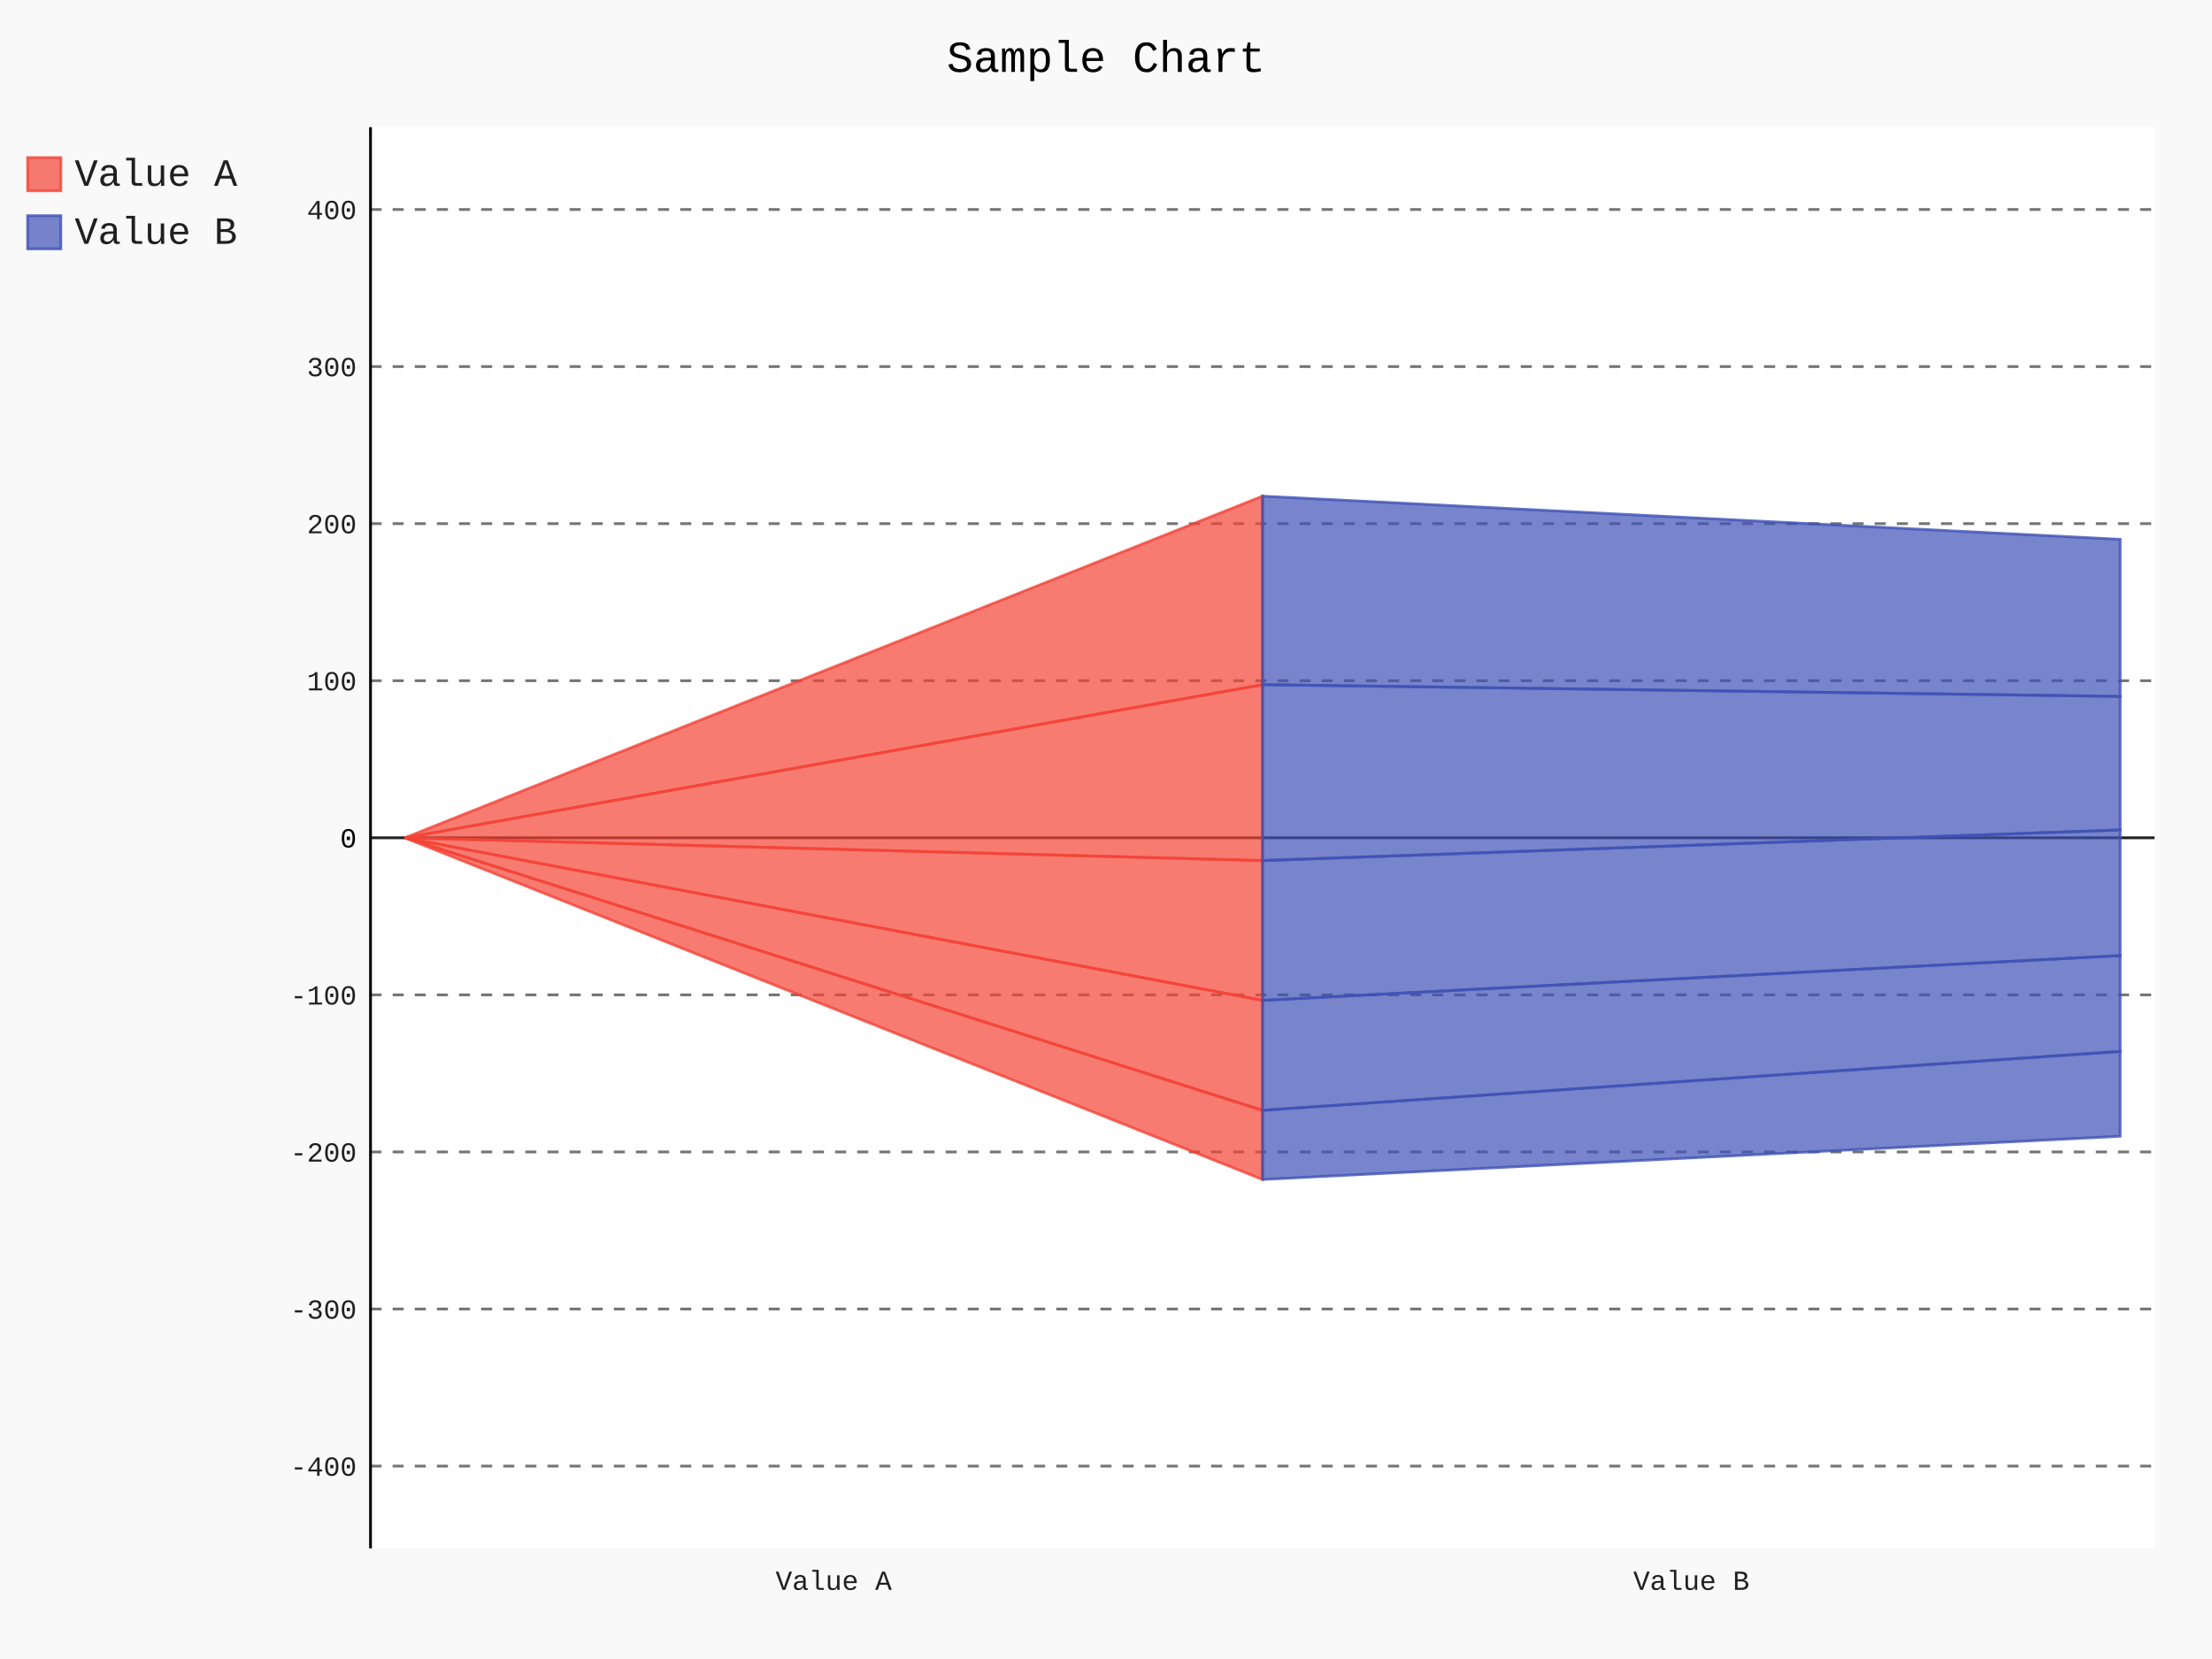
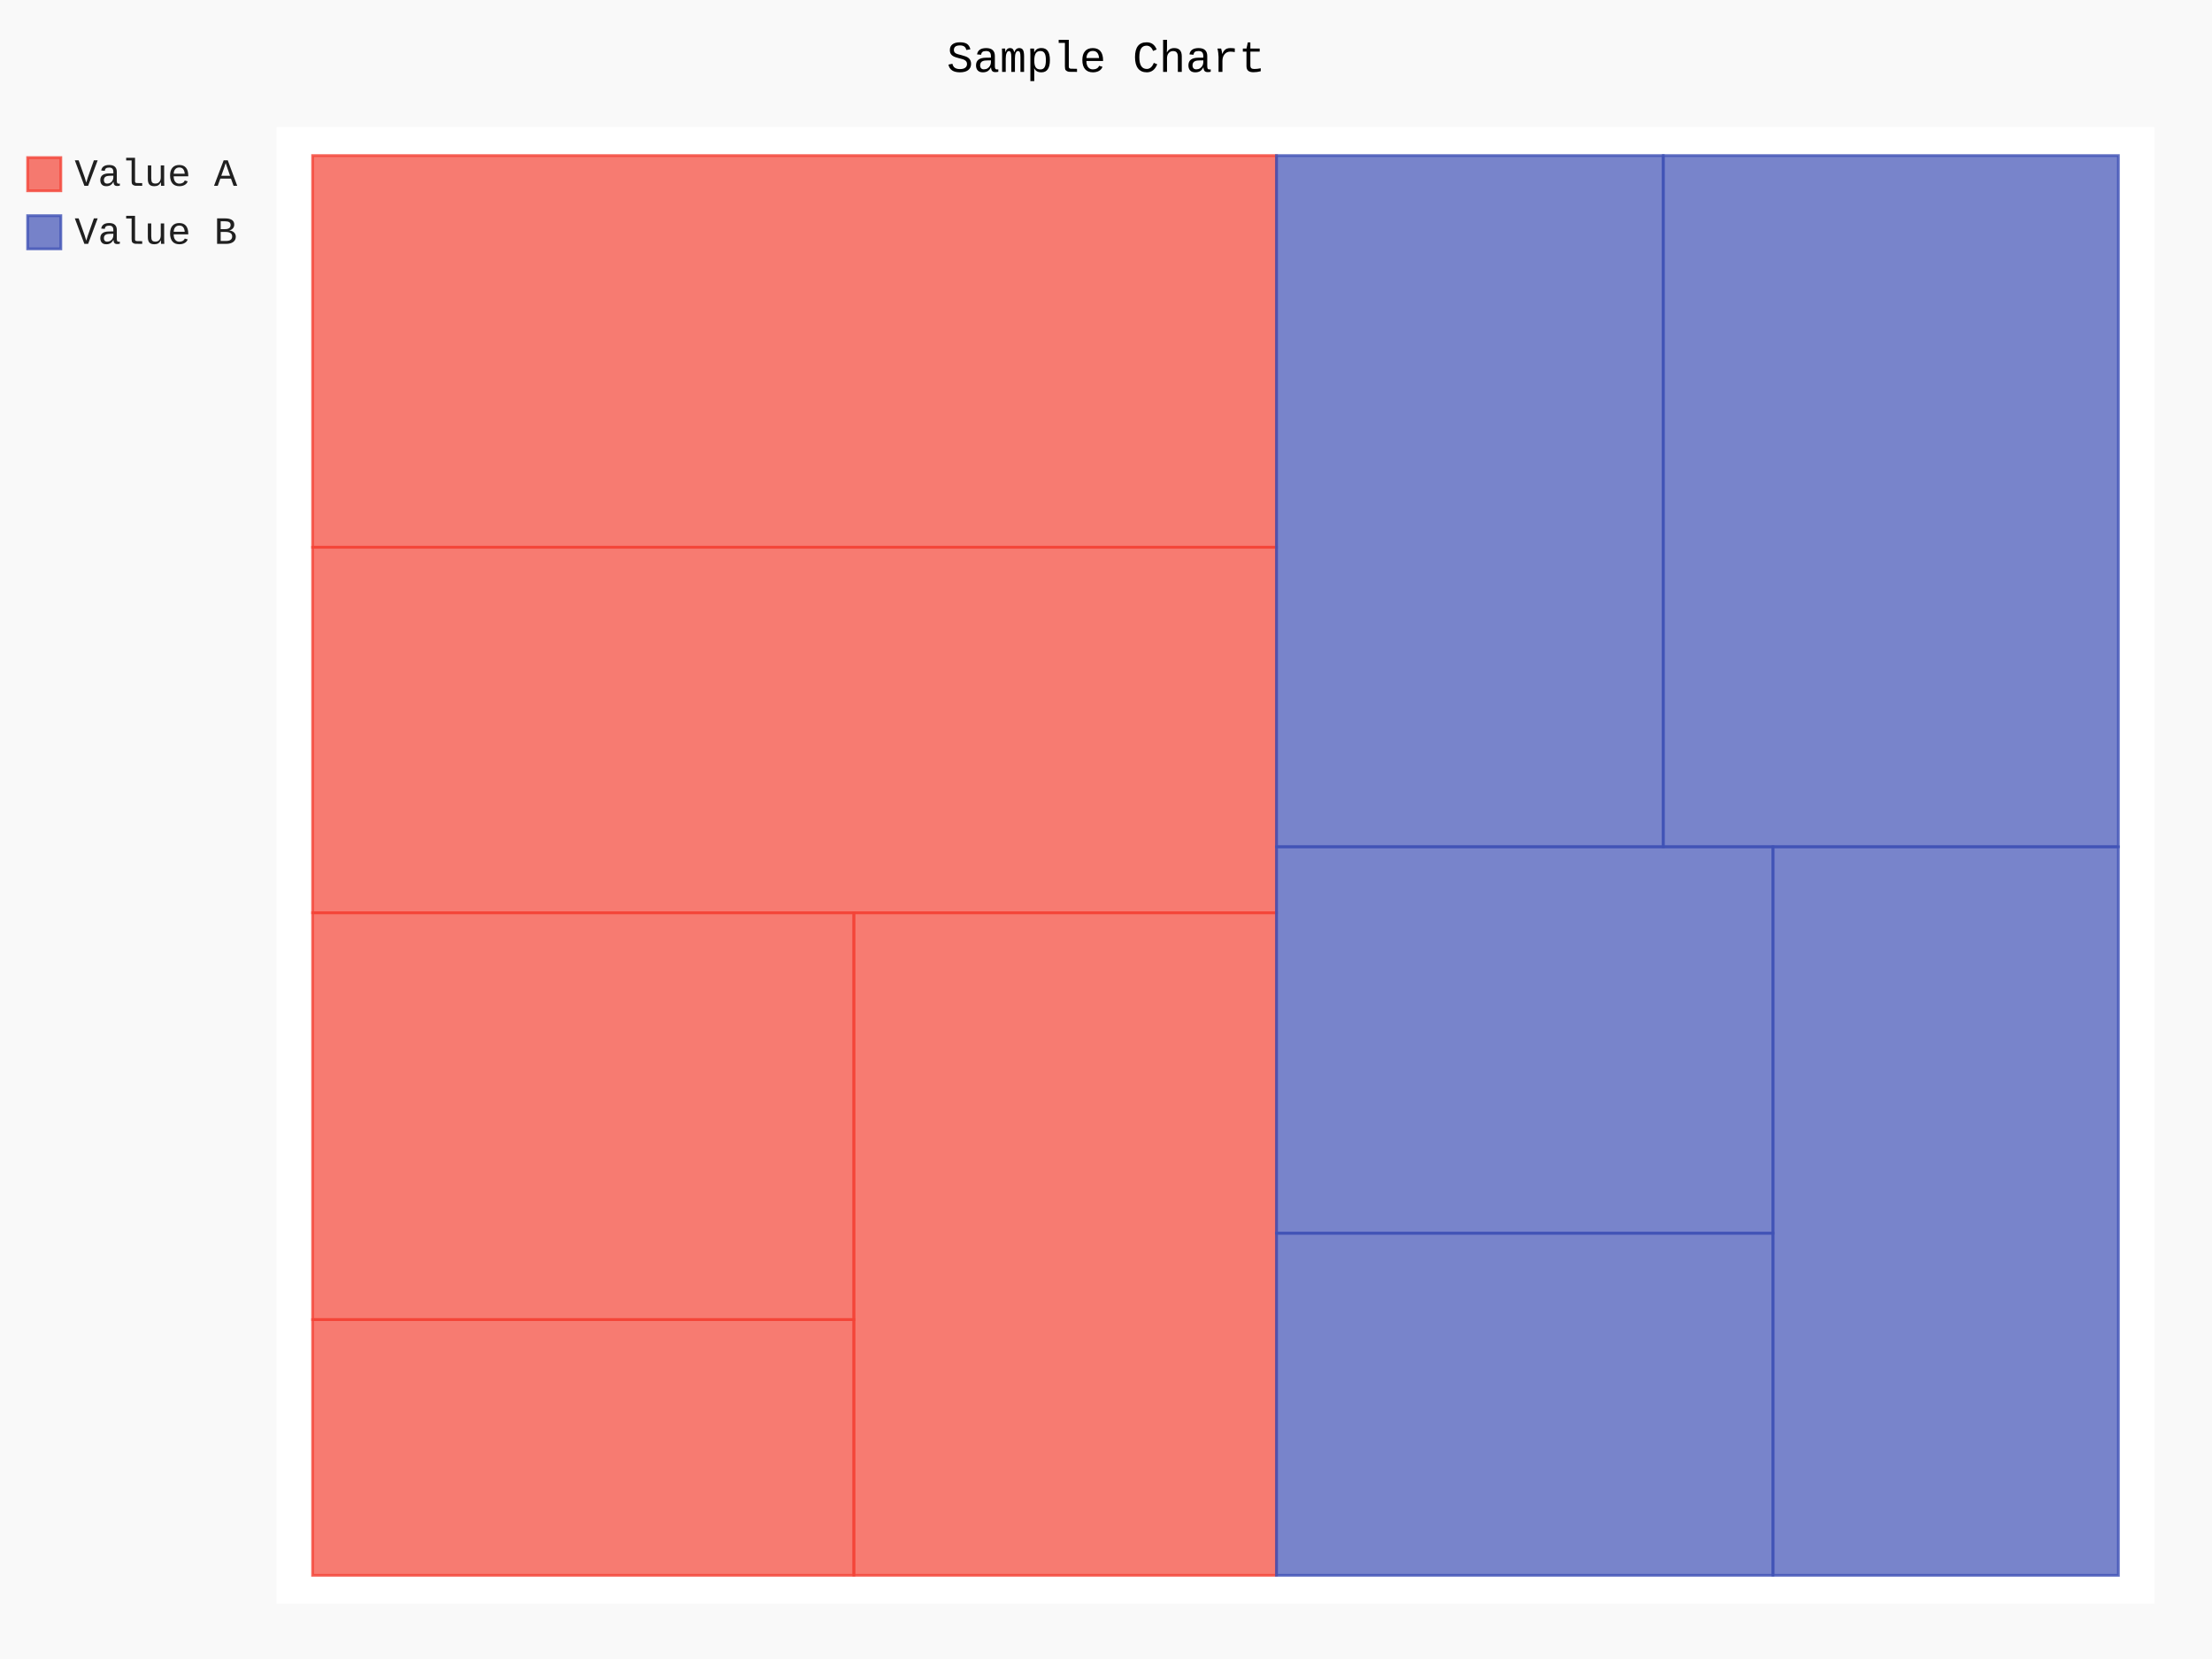
- <svg xmlns="http://www.w3.org/2000/svg" class="pygal-chart" id="chart-75cdf1cd-8fc0-4606-83b3-5fea4e750a59" viewBox="0 0 800 600">
+ <svg xmlns="http://www.w3.org/2000/svg" class="pygal-chart" id="chart-3f913c34-f800-4045-ad32-0254c59c8f23" viewBox="0 0 800 600">
  <defs>
-     <style type="text/css">#chart-75cdf1cd-8fc0-4606-83b3-5fea4e750a59{-webkit-user-select:none;-webkit-font-smoothing:antialiased;font-family:Consolas,"Liberation Mono",Menlo,Courier,monospace}#chart-75cdf1cd-8fc0-4606-83b3-5fea4e750a59 .title{font-family:Consolas,"Liberation Mono",Menlo,Courier,monospace;font-size:16px}#chart-75cdf1cd-8fc0-4606-83b3-5fea4e750a59 .legends .legend text{font-family:Consolas,"Liberation Mono",Menlo,Courier,monospace;font-size:14px}#chart-75cdf1cd-8fc0-4606-83b3-5fea4e750a59 .axis text{font-family:Consolas,"Liberation Mono",Menlo,Courier,monospace;font-size:10px}#chart-75cdf1cd-8fc0-4606-83b3-5fea4e750a59 .axis text.major{font-family:Consolas,"Liberation Mono",Menlo,Courier,monospace;font-size:10px}#chart-75cdf1cd-8fc0-4606-83b3-5fea4e750a59 .text-overlay text.value{font-family:Consolas,"Liberation Mono",Menlo,Courier,monospace;font-size:16px}#chart-75cdf1cd-8fc0-4606-83b3-5fea4e750a59 .text-overlay text.label{font-family:Consolas,"Liberation Mono",Menlo,Courier,monospace;font-size:10px}#chart-75cdf1cd-8fc0-4606-83b3-5fea4e750a59 .tooltip{font-family:Consolas,"Liberation Mono",Menlo,Courier,monospace;font-size:14px}#chart-75cdf1cd-8fc0-4606-83b3-5fea4e750a59 text.no_data{font-family:Consolas,"Liberation Mono",Menlo,Courier,monospace;font-size:64px}
- #chart-75cdf1cd-8fc0-4606-83b3-5fea4e750a59{background-color:rgba(249,249,249,1)}#chart-75cdf1cd-8fc0-4606-83b3-5fea4e750a59 path,#chart-75cdf1cd-8fc0-4606-83b3-5fea4e750a59 line,#chart-75cdf1cd-8fc0-4606-83b3-5fea4e750a59 rect,#chart-75cdf1cd-8fc0-4606-83b3-5fea4e750a59 circle{-webkit-transition:150ms;-moz-transition:150ms;transition:150ms}#chart-75cdf1cd-8fc0-4606-83b3-5fea4e750a59 .graph &gt; .background{fill:rgba(249,249,249,1)}#chart-75cdf1cd-8fc0-4606-83b3-5fea4e750a59 .plot &gt; .background{fill:rgba(255,255,255,1)}#chart-75cdf1cd-8fc0-4606-83b3-5fea4e750a59 .graph{fill:rgba(0,0,0,.87)}#chart-75cdf1cd-8fc0-4606-83b3-5fea4e750a59 text.no_data{fill:rgba(0,0,0,1)}#chart-75cdf1cd-8fc0-4606-83b3-5fea4e750a59 .title{fill:rgba(0,0,0,1)}#chart-75cdf1cd-8fc0-4606-83b3-5fea4e750a59 .legends .legend text{fill:rgba(0,0,0,.87)}#chart-75cdf1cd-8fc0-4606-83b3-5fea4e750a59 .legends .legend:hover text{fill:rgba(0,0,0,1)}#chart-75cdf1cd-8fc0-4606-83b3-5fea4e750a59 .axis .line{stroke:rgba(0,0,0,1)}#chart-75cdf1cd-8fc0-4606-83b3-5fea4e750a59 .axis .guide.line{stroke:rgba(0,0,0,.54)}#chart-75cdf1cd-8fc0-4606-83b3-5fea4e750a59 .axis .major.line{stroke:rgba(0,0,0,.87)}#chart-75cdf1cd-8fc0-4606-83b3-5fea4e750a59 .axis text.major{fill:rgba(0,0,0,1)}#chart-75cdf1cd-8fc0-4606-83b3-5fea4e750a59 .axis.y .guides:hover .guide.line,#chart-75cdf1cd-8fc0-4606-83b3-5fea4e750a59 .line-graph .axis.x .guides:hover .guide.line,#chart-75cdf1cd-8fc0-4606-83b3-5fea4e750a59 .stackedline-graph .axis.x .guides:hover .guide.line,#chart-75cdf1cd-8fc0-4606-83b3-5fea4e750a59 .xy-graph .axis.x .guides:hover .guide.line{stroke:rgba(0,0,0,1)}#chart-75cdf1cd-8fc0-4606-83b3-5fea4e750a59 .axis .guides:hover text{fill:rgba(0,0,0,1)}#chart-75cdf1cd-8fc0-4606-83b3-5fea4e750a59 .reactive{fill-opacity:.7;stroke-opacity:.8}#chart-75cdf1cd-8fc0-4606-83b3-5fea4e750a59 .ci{stroke:rgba(0,0,0,.87)}#chart-75cdf1cd-8fc0-4606-83b3-5fea4e750a59 .reactive.active,#chart-75cdf1cd-8fc0-4606-83b3-5fea4e750a59 .active .reactive{fill-opacity:.8;stroke-opacity:.9;stroke-width:4}#chart-75cdf1cd-8fc0-4606-83b3-5fea4e750a59 .ci .reactive.active{stroke-width:1.5}#chart-75cdf1cd-8fc0-4606-83b3-5fea4e750a59 .series text{fill:rgba(0,0,0,1)}#chart-75cdf1cd-8fc0-4606-83b3-5fea4e750a59 .tooltip rect{fill:rgba(255,255,255,1);stroke:rgba(0,0,0,1);-webkit-transition:opacity 150ms;-moz-transition:opacity 150ms;transition:opacity 150ms}#chart-75cdf1cd-8fc0-4606-83b3-5fea4e750a59 .tooltip .label{fill:rgba(0,0,0,.87)}#chart-75cdf1cd-8fc0-4606-83b3-5fea4e750a59 .tooltip .label{fill:rgba(0,0,0,.87)}#chart-75cdf1cd-8fc0-4606-83b3-5fea4e750a59 .tooltip .legend{font-size:.8em;fill:rgba(0,0,0,.54)}#chart-75cdf1cd-8fc0-4606-83b3-5fea4e750a59 .tooltip .x_label{font-size:.6em;fill:rgba(0,0,0,1)}#chart-75cdf1cd-8fc0-4606-83b3-5fea4e750a59 .tooltip .xlink{font-size:.5em;text-decoration:underline}#chart-75cdf1cd-8fc0-4606-83b3-5fea4e750a59 .tooltip .value{font-size:1.5em}#chart-75cdf1cd-8fc0-4606-83b3-5fea4e750a59 .bound{font-size:.5em}#chart-75cdf1cd-8fc0-4606-83b3-5fea4e750a59 .max-value{font-size:.75em;fill:rgba(0,0,0,.54)}#chart-75cdf1cd-8fc0-4606-83b3-5fea4e750a59 .map-element{fill:rgba(255,255,255,1);stroke:rgba(0,0,0,.54) !important}#chart-75cdf1cd-8fc0-4606-83b3-5fea4e750a59 .map-element .reactive{fill-opacity:inherit;stroke-opacity:inherit}#chart-75cdf1cd-8fc0-4606-83b3-5fea4e750a59 .color-0,#chart-75cdf1cd-8fc0-4606-83b3-5fea4e750a59 .color-0 a:visited{stroke:#F44336;fill:#F44336}#chart-75cdf1cd-8fc0-4606-83b3-5fea4e750a59 .color-1,#chart-75cdf1cd-8fc0-4606-83b3-5fea4e750a59 .color-1 a:visited{stroke:#3F51B5;fill:#3F51B5}#chart-75cdf1cd-8fc0-4606-83b3-5fea4e750a59 .text-overlay .color-0 text{fill:black}#chart-75cdf1cd-8fc0-4606-83b3-5fea4e750a59 .text-overlay .color-1 text{fill:black}
- #chart-75cdf1cd-8fc0-4606-83b3-5fea4e750a59 text.no_data{text-anchor:middle}#chart-75cdf1cd-8fc0-4606-83b3-5fea4e750a59 .guide.line{fill:none}#chart-75cdf1cd-8fc0-4606-83b3-5fea4e750a59 .centered{text-anchor:middle}#chart-75cdf1cd-8fc0-4606-83b3-5fea4e750a59 .title{text-anchor:middle}#chart-75cdf1cd-8fc0-4606-83b3-5fea4e750a59 .legends .legend text{fill-opacity:1}#chart-75cdf1cd-8fc0-4606-83b3-5fea4e750a59 .axis.x text{text-anchor:middle}#chart-75cdf1cd-8fc0-4606-83b3-5fea4e750a59 .axis.x:not(.web) text[transform]{text-anchor:start}#chart-75cdf1cd-8fc0-4606-83b3-5fea4e750a59 .axis.x:not(.web) text[transform].backwards{text-anchor:end}#chart-75cdf1cd-8fc0-4606-83b3-5fea4e750a59 .axis.y text{text-anchor:end}#chart-75cdf1cd-8fc0-4606-83b3-5fea4e750a59 .axis.y text[transform].backwards{text-anchor:start}#chart-75cdf1cd-8fc0-4606-83b3-5fea4e750a59 .axis.y2 text{text-anchor:start}#chart-75cdf1cd-8fc0-4606-83b3-5fea4e750a59 .axis.y2 text[transform].backwards{text-anchor:end}#chart-75cdf1cd-8fc0-4606-83b3-5fea4e750a59 .axis .guide.line{stroke-dasharray:4,4}#chart-75cdf1cd-8fc0-4606-83b3-5fea4e750a59 .axis .major.guide.line{stroke-dasharray:6,6}#chart-75cdf1cd-8fc0-4606-83b3-5fea4e750a59 .horizontal .axis.y .guide.line,#chart-75cdf1cd-8fc0-4606-83b3-5fea4e750a59 .horizontal .axis.y2 .guide.line,#chart-75cdf1cd-8fc0-4606-83b3-5fea4e750a59 .vertical .axis.x .guide.line{opacity:0}#chart-75cdf1cd-8fc0-4606-83b3-5fea4e750a59 .horizontal .axis.always_show .guide.line,#chart-75cdf1cd-8fc0-4606-83b3-5fea4e750a59 .vertical .axis.always_show .guide.line{opacity:1 !important}#chart-75cdf1cd-8fc0-4606-83b3-5fea4e750a59 .axis.y .guides:hover .guide.line,#chart-75cdf1cd-8fc0-4606-83b3-5fea4e750a59 .axis.y2 .guides:hover .guide.line,#chart-75cdf1cd-8fc0-4606-83b3-5fea4e750a59 .axis.x .guides:hover .guide.line{opacity:1}#chart-75cdf1cd-8fc0-4606-83b3-5fea4e750a59 .axis .guides:hover text{opacity:1}#chart-75cdf1cd-8fc0-4606-83b3-5fea4e750a59 .nofill{fill:none}#chart-75cdf1cd-8fc0-4606-83b3-5fea4e750a59 .subtle-fill{fill-opacity:.2}#chart-75cdf1cd-8fc0-4606-83b3-5fea4e750a59 .dot{stroke-width:1px;fill-opacity:1}#chart-75cdf1cd-8fc0-4606-83b3-5fea4e750a59 .dot.active{stroke-width:5px}#chart-75cdf1cd-8fc0-4606-83b3-5fea4e750a59 .dot.negative{fill:transparent}#chart-75cdf1cd-8fc0-4606-83b3-5fea4e750a59 text,#chart-75cdf1cd-8fc0-4606-83b3-5fea4e750a59 tspan{stroke:none !important}#chart-75cdf1cd-8fc0-4606-83b3-5fea4e750a59 .series text.active{opacity:1}#chart-75cdf1cd-8fc0-4606-83b3-5fea4e750a59 .tooltip rect{fill-opacity:.95;stroke-width:.5}#chart-75cdf1cd-8fc0-4606-83b3-5fea4e750a59 .tooltip text{fill-opacity:1}#chart-75cdf1cd-8fc0-4606-83b3-5fea4e750a59 .showable{visibility:hidden}#chart-75cdf1cd-8fc0-4606-83b3-5fea4e750a59 .showable.shown{visibility:visible}#chart-75cdf1cd-8fc0-4606-83b3-5fea4e750a59 .gauge-background{fill:rgba(229,229,229,1);stroke:none}#chart-75cdf1cd-8fc0-4606-83b3-5fea4e750a59 .bg-lines{stroke:rgba(249,249,249,1);stroke-width:2px}</style>
+     <style type="text/css">#chart-3f913c34-f800-4045-ad32-0254c59c8f23{-webkit-user-select:none;-webkit-font-smoothing:antialiased;font-family:Consolas,"Liberation Mono",Menlo,Courier,monospace}#chart-3f913c34-f800-4045-ad32-0254c59c8f23 .title{font-family:Consolas,"Liberation Mono",Menlo,Courier,monospace;font-size:16px}#chart-3f913c34-f800-4045-ad32-0254c59c8f23 .legends .legend text{font-family:Consolas,"Liberation Mono",Menlo,Courier,monospace;font-size:14px}#chart-3f913c34-f800-4045-ad32-0254c59c8f23 .axis text{font-family:Consolas,"Liberation Mono",Menlo,Courier,monospace;font-size:10px}#chart-3f913c34-f800-4045-ad32-0254c59c8f23 .axis text.major{font-family:Consolas,"Liberation Mono",Menlo,Courier,monospace;font-size:10px}#chart-3f913c34-f800-4045-ad32-0254c59c8f23 .text-overlay text.value{font-family:Consolas,"Liberation Mono",Menlo,Courier,monospace;font-size:16px}#chart-3f913c34-f800-4045-ad32-0254c59c8f23 .text-overlay text.label{font-family:Consolas,"Liberation Mono",Menlo,Courier,monospace;font-size:10px}#chart-3f913c34-f800-4045-ad32-0254c59c8f23 .tooltip{font-family:Consolas,"Liberation Mono",Menlo,Courier,monospace;font-size:14px}#chart-3f913c34-f800-4045-ad32-0254c59c8f23 text.no_data{font-family:Consolas,"Liberation Mono",Menlo,Courier,monospace;font-size:64px}
+ #chart-3f913c34-f800-4045-ad32-0254c59c8f23{background-color:rgba(249,249,249,1)}#chart-3f913c34-f800-4045-ad32-0254c59c8f23 path,#chart-3f913c34-f800-4045-ad32-0254c59c8f23 line,#chart-3f913c34-f800-4045-ad32-0254c59c8f23 rect,#chart-3f913c34-f800-4045-ad32-0254c59c8f23 circle{-webkit-transition:150ms;-moz-transition:150ms;transition:150ms}#chart-3f913c34-f800-4045-ad32-0254c59c8f23 .graph &gt; .background{fill:rgba(249,249,249,1)}#chart-3f913c34-f800-4045-ad32-0254c59c8f23 .plot &gt; .background{fill:rgba(255,255,255,1)}#chart-3f913c34-f800-4045-ad32-0254c59c8f23 .graph{fill:rgba(0,0,0,.87)}#chart-3f913c34-f800-4045-ad32-0254c59c8f23 text.no_data{fill:rgba(0,0,0,1)}#chart-3f913c34-f800-4045-ad32-0254c59c8f23 .title{fill:rgba(0,0,0,1)}#chart-3f913c34-f800-4045-ad32-0254c59c8f23 .legends .legend text{fill:rgba(0,0,0,.87)}#chart-3f913c34-f800-4045-ad32-0254c59c8f23 .legends .legend:hover text{fill:rgba(0,0,0,1)}#chart-3f913c34-f800-4045-ad32-0254c59c8f23 .axis .line{stroke:rgba(0,0,0,1)}#chart-3f913c34-f800-4045-ad32-0254c59c8f23 .axis .guide.line{stroke:rgba(0,0,0,.54)}#chart-3f913c34-f800-4045-ad32-0254c59c8f23 .axis .major.line{stroke:rgba(0,0,0,.87)}#chart-3f913c34-f800-4045-ad32-0254c59c8f23 .axis text.major{fill:rgba(0,0,0,1)}#chart-3f913c34-f800-4045-ad32-0254c59c8f23 .axis.y .guides:hover .guide.line,#chart-3f913c34-f800-4045-ad32-0254c59c8f23 .line-graph .axis.x .guides:hover .guide.line,#chart-3f913c34-f800-4045-ad32-0254c59c8f23 .stackedline-graph .axis.x .guides:hover .guide.line,#chart-3f913c34-f800-4045-ad32-0254c59c8f23 .xy-graph .axis.x .guides:hover .guide.line{stroke:rgba(0,0,0,1)}#chart-3f913c34-f800-4045-ad32-0254c59c8f23 .axis .guides:hover text{fill:rgba(0,0,0,1)}#chart-3f913c34-f800-4045-ad32-0254c59c8f23 .reactive{fill-opacity:.7;stroke-opacity:.8}#chart-3f913c34-f800-4045-ad32-0254c59c8f23 .ci{stroke:rgba(0,0,0,.87)}#chart-3f913c34-f800-4045-ad32-0254c59c8f23 .reactive.active,#chart-3f913c34-f800-4045-ad32-0254c59c8f23 .active .reactive{fill-opacity:.8;stroke-opacity:.9;stroke-width:4}#chart-3f913c34-f800-4045-ad32-0254c59c8f23 .ci .reactive.active{stroke-width:1.5}#chart-3f913c34-f800-4045-ad32-0254c59c8f23 .series text{fill:rgba(0,0,0,1)}#chart-3f913c34-f800-4045-ad32-0254c59c8f23 .tooltip rect{fill:rgba(255,255,255,1);stroke:rgba(0,0,0,1);-webkit-transition:opacity 150ms;-moz-transition:opacity 150ms;transition:opacity 150ms}#chart-3f913c34-f800-4045-ad32-0254c59c8f23 .tooltip .label{fill:rgba(0,0,0,.87)}#chart-3f913c34-f800-4045-ad32-0254c59c8f23 .tooltip .label{fill:rgba(0,0,0,.87)}#chart-3f913c34-f800-4045-ad32-0254c59c8f23 .tooltip .legend{font-size:.8em;fill:rgba(0,0,0,.54)}#chart-3f913c34-f800-4045-ad32-0254c59c8f23 .tooltip .x_label{font-size:.6em;fill:rgba(0,0,0,1)}#chart-3f913c34-f800-4045-ad32-0254c59c8f23 .tooltip .xlink{font-size:.5em;text-decoration:underline}#chart-3f913c34-f800-4045-ad32-0254c59c8f23 .tooltip .value{font-size:1.5em}#chart-3f913c34-f800-4045-ad32-0254c59c8f23 .bound{font-size:.5em}#chart-3f913c34-f800-4045-ad32-0254c59c8f23 .max-value{font-size:.75em;fill:rgba(0,0,0,.54)}#chart-3f913c34-f800-4045-ad32-0254c59c8f23 .map-element{fill:rgba(255,255,255,1);stroke:rgba(0,0,0,.54) !important}#chart-3f913c34-f800-4045-ad32-0254c59c8f23 .map-element .reactive{fill-opacity:inherit;stroke-opacity:inherit}#chart-3f913c34-f800-4045-ad32-0254c59c8f23 .color-0,#chart-3f913c34-f800-4045-ad32-0254c59c8f23 .color-0 a:visited{stroke:#F44336;fill:#F44336}#chart-3f913c34-f800-4045-ad32-0254c59c8f23 .color-1,#chart-3f913c34-f800-4045-ad32-0254c59c8f23 .color-1 a:visited{stroke:#3F51B5;fill:#3F51B5}#chart-3f913c34-f800-4045-ad32-0254c59c8f23 .text-overlay .color-0 text{fill:black}#chart-3f913c34-f800-4045-ad32-0254c59c8f23 .text-overlay .color-1 text{fill:black}
+ #chart-3f913c34-f800-4045-ad32-0254c59c8f23 text.no_data{text-anchor:middle}#chart-3f913c34-f800-4045-ad32-0254c59c8f23 .guide.line{fill:none}#chart-3f913c34-f800-4045-ad32-0254c59c8f23 .centered{text-anchor:middle}#chart-3f913c34-f800-4045-ad32-0254c59c8f23 .title{text-anchor:middle}#chart-3f913c34-f800-4045-ad32-0254c59c8f23 .legends .legend text{fill-opacity:1}#chart-3f913c34-f800-4045-ad32-0254c59c8f23 .axis.x text{text-anchor:middle}#chart-3f913c34-f800-4045-ad32-0254c59c8f23 .axis.x:not(.web) text[transform]{text-anchor:start}#chart-3f913c34-f800-4045-ad32-0254c59c8f23 .axis.x:not(.web) text[transform].backwards{text-anchor:end}#chart-3f913c34-f800-4045-ad32-0254c59c8f23 .axis.y text{text-anchor:end}#chart-3f913c34-f800-4045-ad32-0254c59c8f23 .axis.y text[transform].backwards{text-anchor:start}#chart-3f913c34-f800-4045-ad32-0254c59c8f23 .axis.y2 text{text-anchor:start}#chart-3f913c34-f800-4045-ad32-0254c59c8f23 .axis.y2 text[transform].backwards{text-anchor:end}#chart-3f913c34-f800-4045-ad32-0254c59c8f23 .axis .guide.line{stroke-dasharray:4,4}#chart-3f913c34-f800-4045-ad32-0254c59c8f23 .axis .major.guide.line{stroke-dasharray:6,6}#chart-3f913c34-f800-4045-ad32-0254c59c8f23 .horizontal .axis.y .guide.line,#chart-3f913c34-f800-4045-ad32-0254c59c8f23 .horizontal .axis.y2 .guide.line,#chart-3f913c34-f800-4045-ad32-0254c59c8f23 .vertical .axis.x .guide.line{opacity:0}#chart-3f913c34-f800-4045-ad32-0254c59c8f23 .horizontal .axis.always_show .guide.line,#chart-3f913c34-f800-4045-ad32-0254c59c8f23 .vertical .axis.always_show .guide.line{opacity:1 !important}#chart-3f913c34-f800-4045-ad32-0254c59c8f23 .axis.y .guides:hover .guide.line,#chart-3f913c34-f800-4045-ad32-0254c59c8f23 .axis.y2 .guides:hover .guide.line,#chart-3f913c34-f800-4045-ad32-0254c59c8f23 .axis.x .guides:hover .guide.line{opacity:1}#chart-3f913c34-f800-4045-ad32-0254c59c8f23 .axis .guides:hover text{opacity:1}#chart-3f913c34-f800-4045-ad32-0254c59c8f23 .nofill{fill:none}#chart-3f913c34-f800-4045-ad32-0254c59c8f23 .subtle-fill{fill-opacity:.2}#chart-3f913c34-f800-4045-ad32-0254c59c8f23 .dot{stroke-width:1px;fill-opacity:1}#chart-3f913c34-f800-4045-ad32-0254c59c8f23 .dot.active{stroke-width:5px}#chart-3f913c34-f800-4045-ad32-0254c59c8f23 .dot.negative{fill:transparent}#chart-3f913c34-f800-4045-ad32-0254c59c8f23 text,#chart-3f913c34-f800-4045-ad32-0254c59c8f23 tspan{stroke:none !important}#chart-3f913c34-f800-4045-ad32-0254c59c8f23 .series text.active{opacity:1}#chart-3f913c34-f800-4045-ad32-0254c59c8f23 .tooltip rect{fill-opacity:.95;stroke-width:.5}#chart-3f913c34-f800-4045-ad32-0254c59c8f23 .tooltip text{fill-opacity:1}#chart-3f913c34-f800-4045-ad32-0254c59c8f23 .showable{visibility:hidden}#chart-3f913c34-f800-4045-ad32-0254c59c8f23 .showable.shown{visibility:visible}#chart-3f913c34-f800-4045-ad32-0254c59c8f23 .gauge-background{fill:rgba(229,229,229,1);stroke:none}#chart-3f913c34-f800-4045-ad32-0254c59c8f23 .bg-lines{stroke:rgba(249,249,249,1);stroke-width:2px}</style>
  </defs>
-   <g class="graph funnel-graph vertical">
+   <g class="graph treemap-graph vertical">
    <rect class="background" height="600" width="800" x="0" y="0" />
-     <g class="plot" transform="translate(134, 46)">
-       <rect class="background" height="514" width="645.2" x="0" y="0" />
-       <g class="axis y always_show">
-         <g class="guides">
-           <path class="guide line" d="M0 484.233 h645.2" />
-           <text class="" x="-5" y="487.733">-400</text>
-         </g>
-         <g class="guides">
-           <path class="guide line" d="M0 427.424 h645.2" />
-           <text class="" x="-5" y="430.924">-300</text>
-         </g>
-         <g class="guides">
-           <path class="guide line" d="M0 370.616 h645.2" />
-           <text class="" x="-5" y="374.116">-200</text>
-         </g>
-         <g class="guides">
-           <path class="guide line" d="M0 313.808 h645.2" />
-           <text class="" x="-5" y="317.308">-100</text>
-         </g>
-         <g class="guides">
-           <path class="axis major line" d="M0 257 h645.2" />
-           <text class="major" x="-5" y="260.5">0</text>
-         </g>
-         <g class="guides">
-           <path class="guide line" d="M0 200.192 h645.2" />
-           <text class="" x="-5" y="203.692">100</text>
-         </g>
-         <g class="guides">
-           <path class="guide line" d="M0 143.384 h645.2" />
-           <text class="" x="-5" y="146.884">200</text>
-         </g>
-         <g class="guides">
-           <path class="guide line" d="M0 86.576 h645.2" />
-           <text class="" x="-5" y="90.076">300</text>
-         </g>
-         <g class="guides">
-           <path class="guide line" d="M0 29.767 h645.2" />
-           <text class="" x="-5" y="33.267">400</text>
-         </g>
-       </g>
-       <g class="axis x">
-         <path class="line" d="M0 0 v514" />
-         <g class="guides">
-           <path class="guide line" d="M167.504 0 v514" />
-           <text class="" x="167.504" y="529.0">Value A</text>
-         </g>
-         <g class="guides">
-           <path class="guide line" d="M477.696 0 v514" />
-           <text class="" x="477.696" y="529.0">Value B</text>
-         </g>
-       </g>
+     <g class="plot" transform="translate(100, 46)">
+       <rect class="background" height="534" width="679.2" x="0" y="0" />
      <g class="series serie-0 color-0">
-         <g class="funnels">
-           <polygon class="funnel reactive tooltip-trigger" points="12.408 257 12.408 257 322.6 355.562 322.6 380.558" />
-         </g>
-         <g class="funnels">
-           <polygon class="funnel reactive tooltip-trigger" points="12.408 257 12.408 257 322.6 315.796 322.6 355.562" />
-         </g>
-         <g class="funnels">
-           <polygon class="funnel reactive tooltip-trigger" points="12.408 257 12.408 257 322.6 265.237 322.6 315.796" />
-         </g>
-         <g class="funnels">
-           <polygon class="funnel reactive tooltip-trigger" points="12.408 257 12.408 257 322.6 201.612 322.6 265.237" />
-         </g>
-         <g class="funnels">
-           <polygon class="funnel reactive tooltip-trigger" points="12.408 257 12.408 257 322.6 133.442 322.6 201.612" />
+         <g class="rects">
+           <g class="rect">
+             <rect class="rect reactive tooltip-trigger" height="92.483" width="195.751" x="13.062" y="431.248" />
+           </g>
+           <g class="rect">
+             <rect class="rect reactive tooltip-trigger" height="147.132" width="195.751" x="13.062" y="284.115" />
+           </g>
+           <g class="rect">
+             <rect class="rect reactive tooltip-trigger" height="239.615" width="152.823" x="208.813" y="284.115" />
+           </g>
+           <g class="rect">
+             <rect class="rect reactive tooltip-trigger" height="132.202" width="348.575" x="13.062" y="151.914" />
+           </g>
+           <g class="rect">
+             <rect class="rect reactive tooltip-trigger" height="141.645" width="348.575" x="13.062" y="10.269" />
+           </g>
        </g>
      </g>
      <g class="series serie-1 color-1">
-         <g class="funnels">
-           <polygon class="funnel reactive tooltip-trigger" points="322.6 380.558 322.6 355.562 632.792 334.259 632.792 364.935" />
-         </g>
-         <g class="funnels">
-           <polygon class="funnel reactive tooltip-trigger" points="322.6 355.562 322.6 315.796 632.792 299.606 632.792 334.259" />
-         </g>
-         <g class="funnels">
-           <polygon class="funnel reactive tooltip-trigger" points="322.6 315.796 322.6 265.237 632.792 254.16 632.792 299.606" />
-         </g>
-         <g class="funnels">
-           <polygon class="funnel reactive tooltip-trigger" points="322.6 265.237 322.6 201.612 632.792 205.873 632.792 254.16" />
-         </g>
-         <g class="funnels">
-           <polygon class="funnel reactive tooltip-trigger" points="322.6 201.612 322.6 133.442 632.792 149.065 632.792 205.873" />
+         <g class="rects">
+           <g class="rect">
+             <rect class="rect reactive tooltip-trigger" height="123.724" width="179.578" x="361.636" y="400.007" />
+           </g>
+           <g class="rect">
+             <rect class="rect reactive tooltip-trigger" height="139.763" width="179.578" x="361.636" y="260.244" />
+           </g>
+           <g class="rect">
+             <rect class="rect reactive tooltip-trigger" height="263.487" width="124.924" x="541.215" y="260.244" />
+           </g>
+           <g class="rect">
+             <rect class="rect reactive tooltip-trigger" height="249.975" width="139.906" x="361.636" y="10.269" />
+           </g>
+           <g class="rect">
+             <rect class="rect reactive tooltip-trigger" height="249.975" width="164.596" x="501.543" y="10.269" />
+           </g>
        </g>
      </g>
    </g>
    <g class="titles">
      <text class="title plot_title" x="400.0" y="26">Sample Chart</text>
    </g>
-     <g class="plot overlay" transform="translate(134, 46)">
+     <g class="plot overlay" transform="translate(100, 46)">
      <g class="series serie-0 color-0" />
      <g class="series serie-1 color-1" />
    </g>
-     <g class="plot text-overlay" transform="translate(134, 46)">
+     <g class="plot text-overlay" transform="translate(100, 46)">
      <g class="series serie-0 color-0" />
      <g class="series serie-1 color-1" />
    </g>
-     <g class="plot tooltip-overlay" transform="translate(134, 46)">
+     <g class="plot tooltip-overlay" transform="translate(100, 46)">
      <g class="tooltip" style="opacity: 0" transform="translate(0 0)">
        <rect class="tooltip-box" height="0" rx="0" ry="0" width="0" />
        <g class="text" />
      </g>
    </g>
    <g class="legends" transform="translate(10, 56)">
      <g class="legend reactive activate-serie" id="activate-serie-0">
        <rect class="color-0 reactive" height="12" width="12" x="0.0" y="1.0" />
        <text x="17.0" y="11.2">Value A</text>
      </g>
      <g class="legend reactive activate-serie" id="activate-serie-1">
        <rect class="color-1 reactive" height="12" width="12" x="0.0" y="22.0" />
        <text x="17.0" y="32.2">Value B</text>
      </g>
    </g>
    <g class="legends" transform="translate(790, 56)" />
  </g>
</svg>
